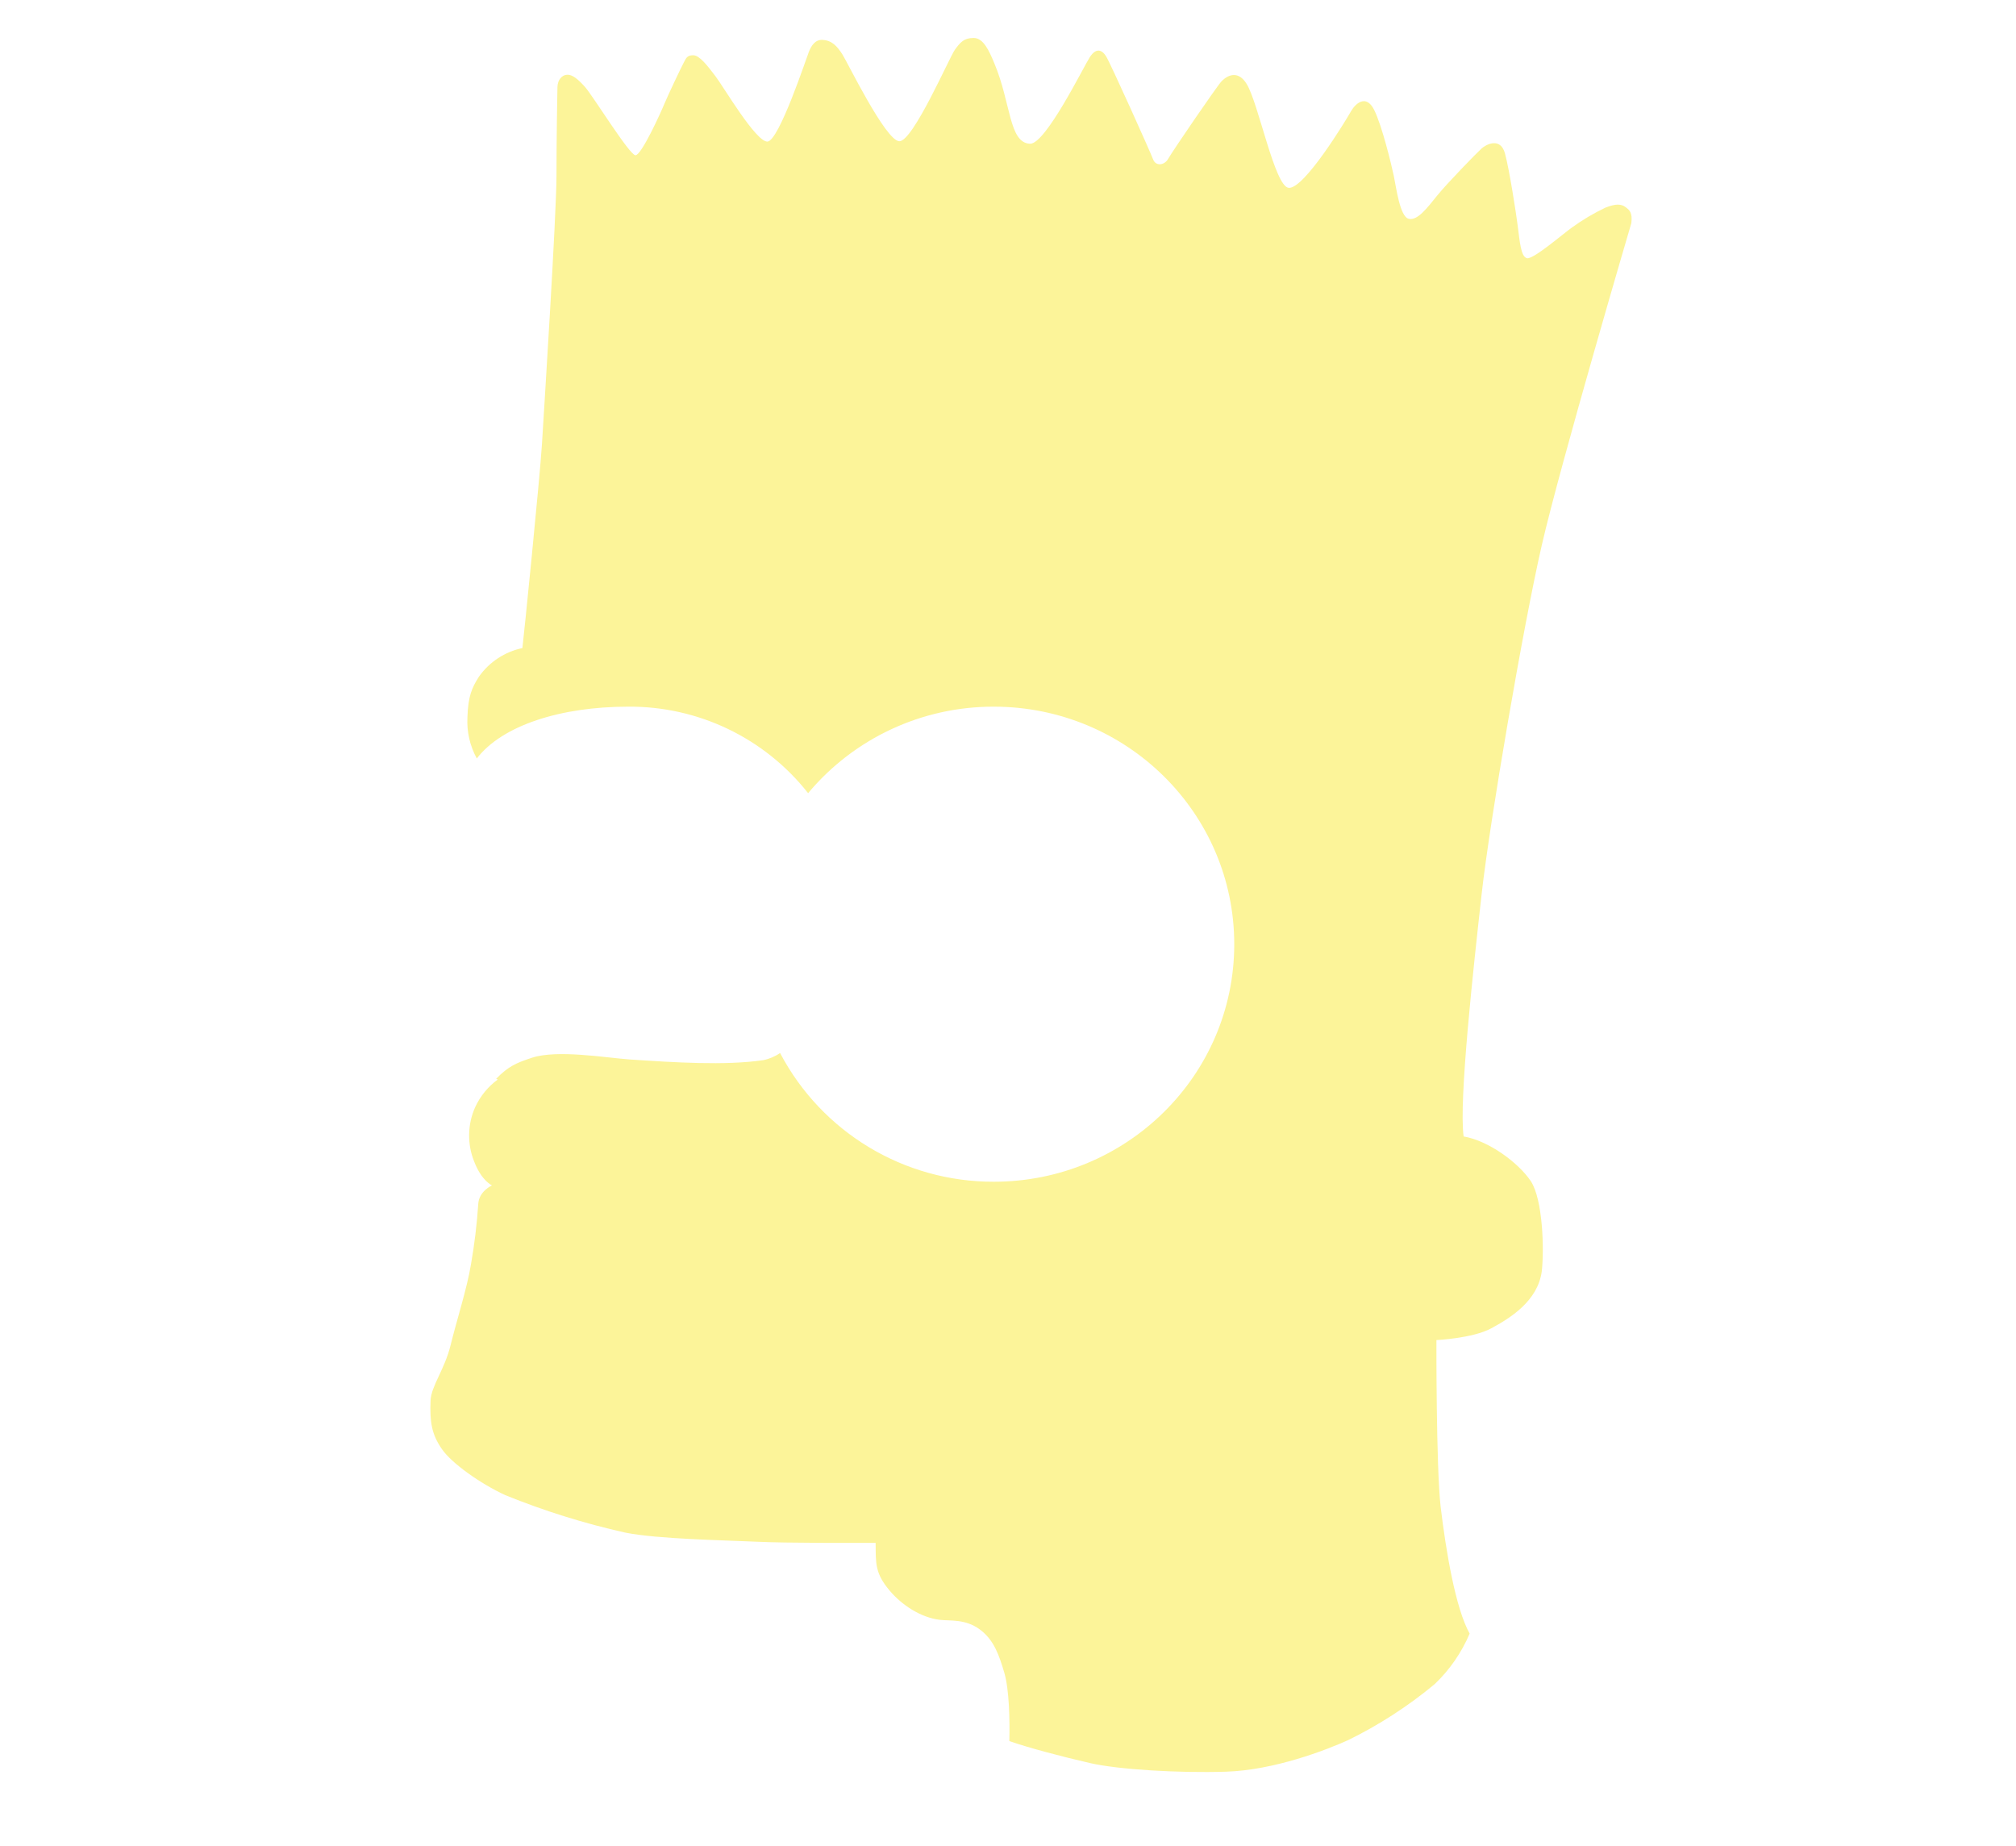
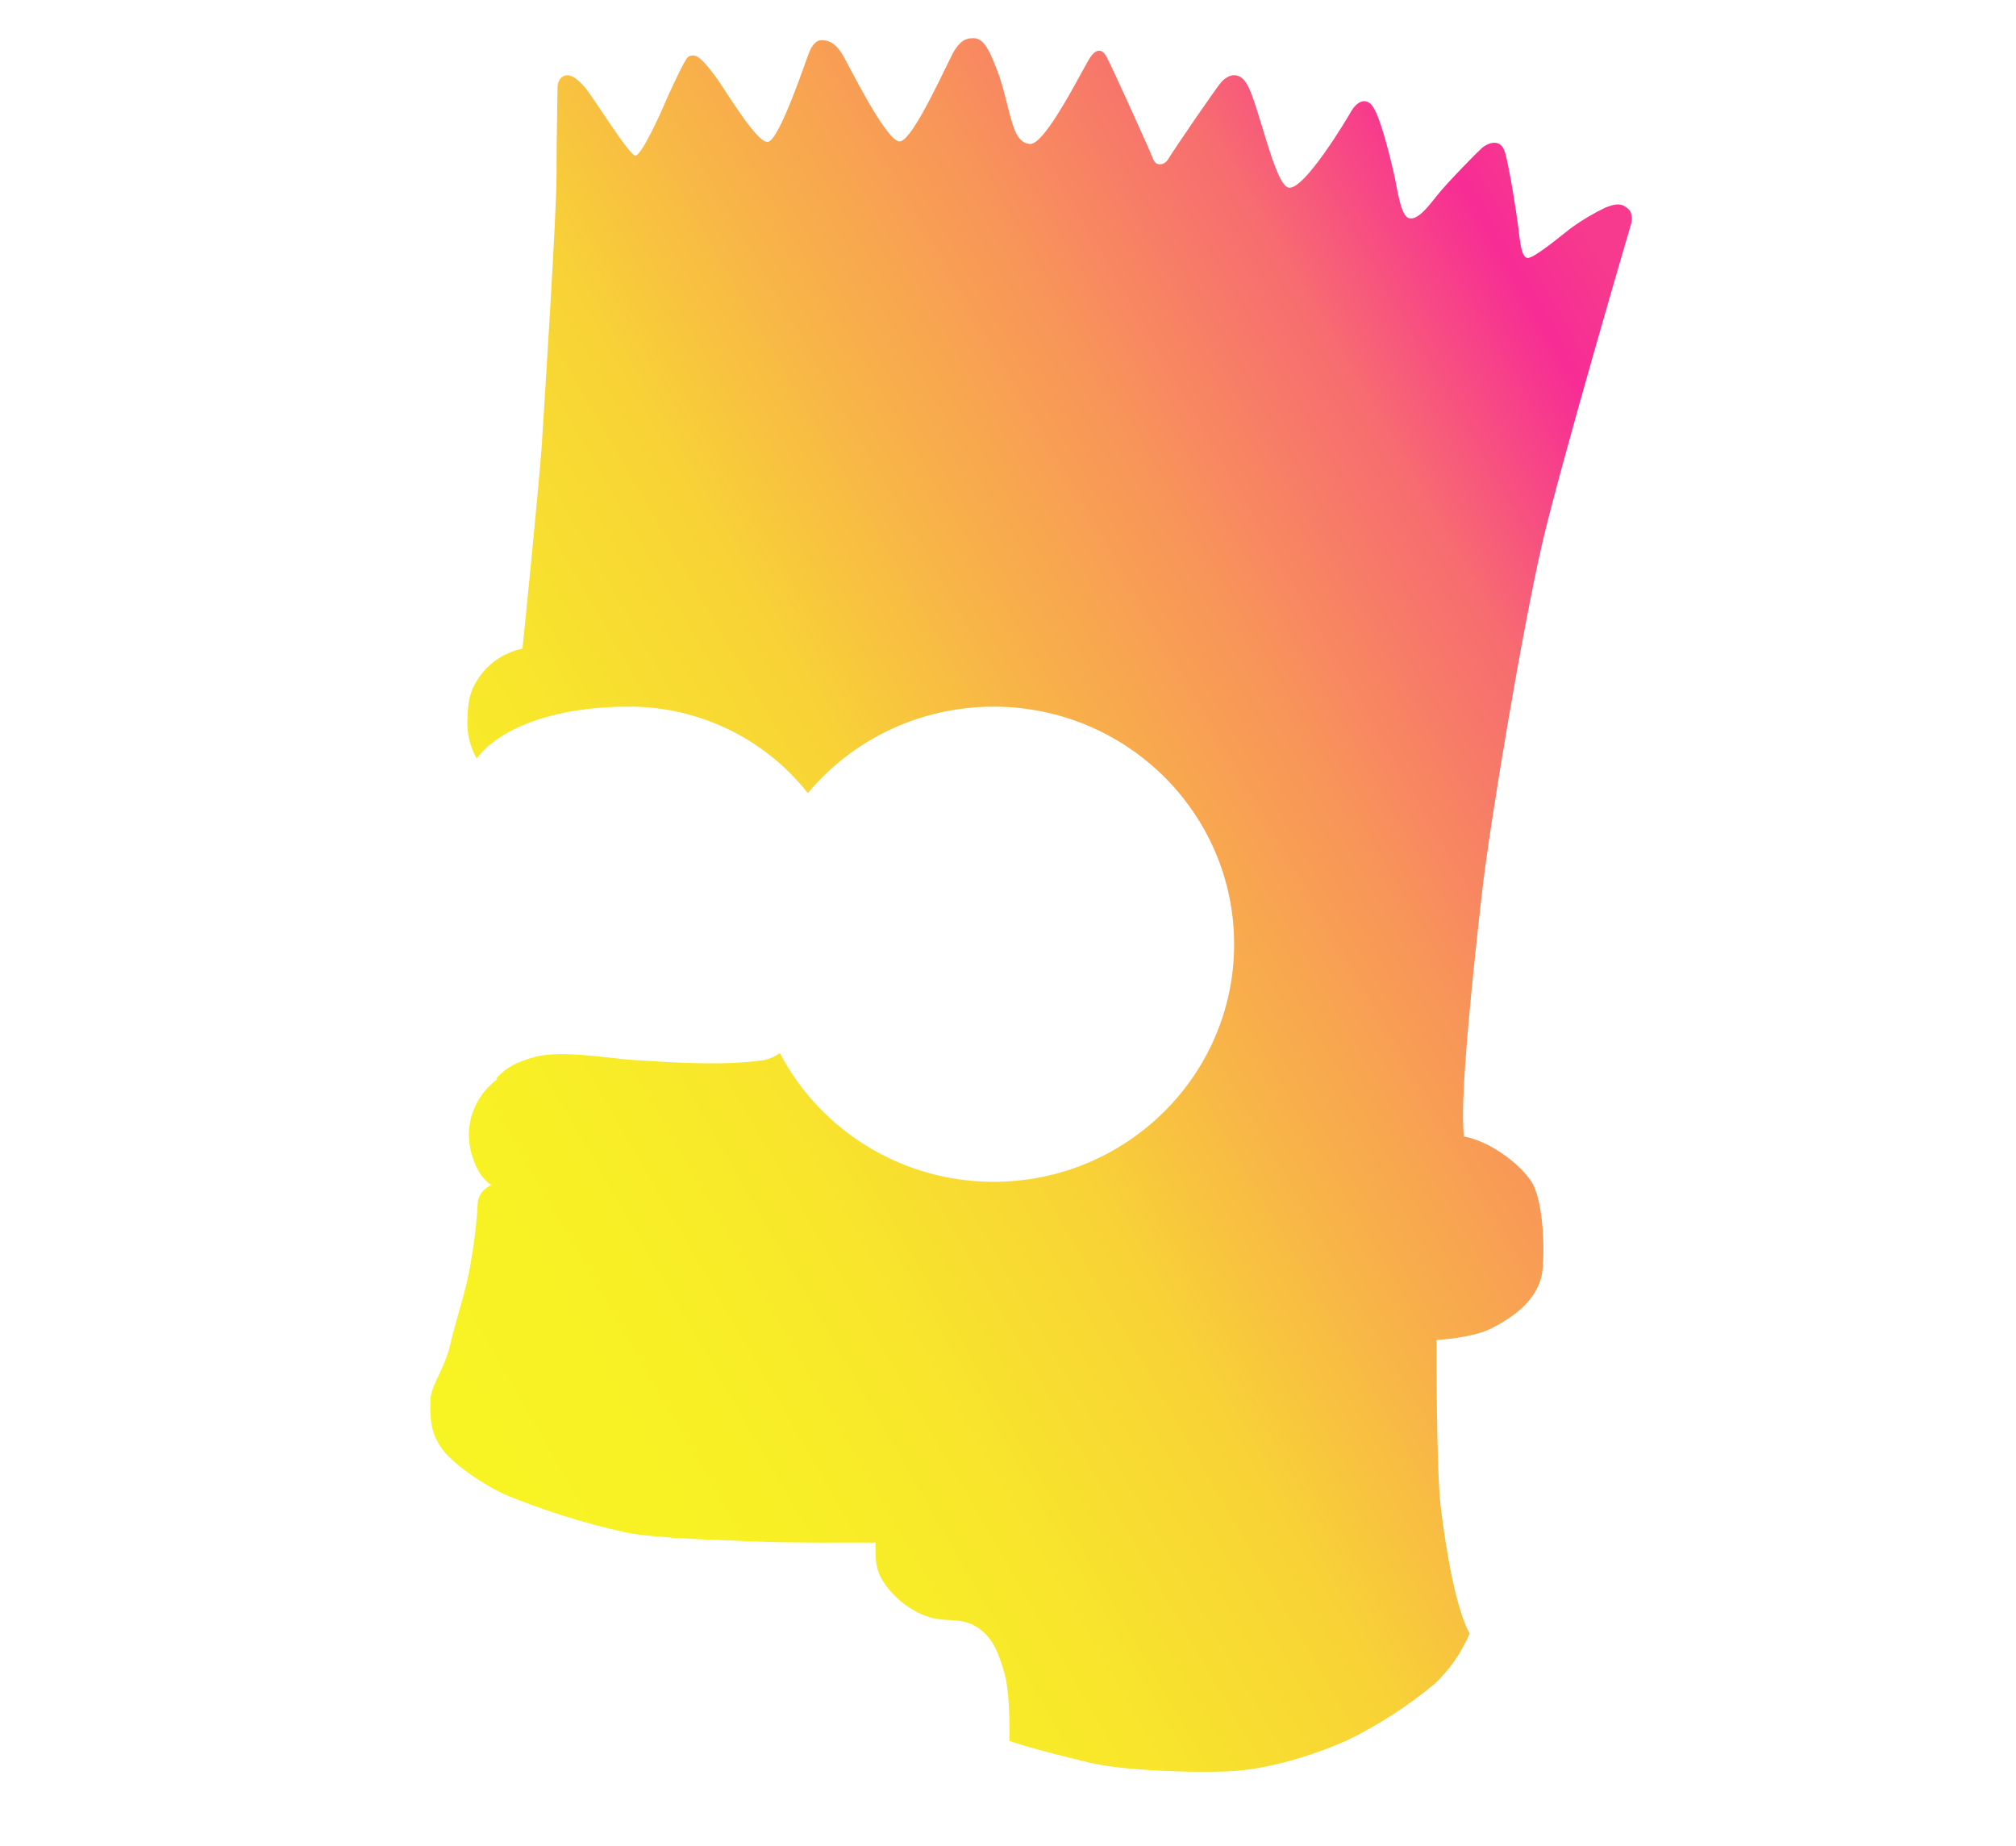
- <svg xmlns="http://www.w3.org/2000/svg" viewBox="0 0 396.26 362.81">
-   <defs>
-     <style>.cls-1{fill:#fcf499;}</style>
-   </defs>
+ <svg xmlns="http://www.w3.org/2000/svg" version="1.1" id="Layer_1" x="0px" y="0px" viewBox="0 0 396.3 362.8" style="enable-background:new 0 0 396.3 362.8;" xml:space="preserve">
+   <style type="text/css">
+ 	.st0{fill:url(#head_1_);}
+ </style>
  <g id="Bart">
    <g id="bartHead">
-       <path id="head" class="cls-1" d="M93.72,149.07a15.1,15.1,0,0,1-1.84-8.14c.13-4.14.89-5.78,2.26-7.94a14,14,0,0,1,8.54-5.62c.23-1.61,3.45-33.68,3.84-40s2.86-45.2,2.86-52.79.16-16,.19-17.46.92-2.4,1.91-2.43,2,.72,3.51,2.4,8.73,13.39,9.91,13.42,5-8.43,5.68-10.08,3.22-7,3.75-8,.68-1.57,1.93-1.57,2.83,2.1,4.4,4.16,7.91,12.87,10.18,12.81,7.73-16.63,8.17-17.7,1.18-2.36,2.63-2.29c2,.09,3,1.41,3.94,2.85s8.5,17,11.19,17.07,9.88-16.58,10.93-18,1.74-2.3,3.68-2.3,3.06,2.57,4.07,5c3.28,7.78,2.85,15.61,7,15.79,3.05.13,10.54-15.13,11.75-17s2.36-1.55,3.22-.17,8.7,18.81,9.22,20.22,2.23,1.25,3-.13,9.58-14.28,10.47-15.2c1.41-1.44,3.39-2,4.93.53,2.33,3.77,5.51,20.19,8.27,20.42,3.05.25,11.29-13.36,12.21-15s3-3.44,4.56-.36,3.42,10.83,3.88,13,1.18,8,2.92,8.44,3.67-2.17,5.64-4.6,7.82-8.43,8.7-9.22,3.71-2.3,4.6,1S298,41.93,298.3,44.25c.42,3.19.62,6.21,1.84,6.5s7.26-4.93,8.79-6a41.9,41.9,0,0,1,6.63-3.94c2-.79,3.11-.77,4-.07.69.53,1.35,1,1.09,3.12,0,0-13.92,47.27-17.6,63.29s-10.24,54.37-11.82,68.55-4.53,40.77-3.54,47.66c5,.86,10.82,5.22,13.19,8.77s2.66,13.39,2.17,17.72c-.79,5.91-6.3,9.26-9.95,11.23s-10.76,2.3-10.76,2.3-.07,24.68.82,32.69c1.08,9,2.95,20.06,5.71,25A29.83,29.83,0,0,1,282,331,85.6,85.6,0,0,1,265,342c-4.43,2-14.58,5.91-24,6.21s-21.22-.43-26.69-1.68-12.08-3-15.92-4.33c.1-4,0-10.14-1-13.49s-2-6.4-4.82-8.47-5.74-1.64-7.78-1.87c-3.81-.43-7.52-2.92-9.89-5.71-2.93-3.46-2.75-5.35-2.79-9.42-3.77,0-17.46.06-23.47-.23s-19.27-.5-25.7-1.78a148.87,148.87,0,0,1-23.64-7.38c-4.92-2.27-10.53-6.28-12.41-9-2.06-2.95-2.42-5.35-2.26-9.58.11-2.85,2.76-6.07,3.94-10.9s3.25-11.23,4-15.86A110.38,110.38,0,0,0,94,236.69c.1-2.56,2.7-3.71,2.7-3.71s-2-.87-3.45-4.57a13.65,13.65,0,0,1,.16-10.83,13.93,13.93,0,0,1,4.43-5.41l-.32-.14c2.41-2.48,4-3.14,7.07-4.15,5-1.62,14.35,0,19.2.35,8.75.58,18.67,1.23,26.2.14a8.84,8.84,0,0,0,3.34-1.41,47.32,47.32,0,0,0,42,25.3c26.11,0,47.27-20.9,47.27-46.68s-21.16-46.69-47.27-46.69a47.43,47.43,0,0,0-36.49,17,44.58,44.58,0,0,0-35.4-17C110.26,138.89,98.74,142.54,93.72,149.07Z" />
+       <linearGradient id="head_1_" gradientUnits="userSpaceOnUse" x1="66.105" y1="115.097" x2="346.666" y2="277.08" gradientTransform="matrix(1 0 0 -1 0 364)">
+         <stop offset="0" style="stop-color:#F8F423" />
+         <stop offset="0.15" style="stop-color:#F8F025" />
+         <stop offset="0.28" style="stop-color:#F8E52C" />
+         <stop offset="0.42" style="stop-color:#F8D236" />
+         <stop offset="0.52" style="stop-color:#F8B746" />
+         <stop offset="0.665" style="stop-color:#F89559" />
+         <stop offset="0.805" style="stop-color:#F76B71" />
+         <stop offset="0.92" style="stop-color:#F72C95" />
+         <stop offset="0.97" style="stop-color:#F73A8D" />
+       </linearGradient>
+       <path id="head" class="st0" d="M93.7,149.1c-1.4-2.5-2-5.3-1.8-8.1c0.1-4.1,0.9-5.8,2.3-7.9c2-2.9,5.1-4.9,8.5-5.6    c0.2-1.6,3.4-33.7,3.8-40s2.9-45.2,2.9-52.8s0.2-16,0.2-17.5s0.9-2.4,1.9-2.4s2,0.7,3.5,2.4s8.7,13.4,9.9,13.4s5-8.4,5.7-10.1    s3.2-7,3.8-8s0.7-1.6,1.9-1.6s2.8,2.1,4.4,4.2s7.9,12.9,10.2,12.8s7.7-16.6,8.2-17.7s1.2-2.4,2.6-2.3c2,0.1,3,1.4,3.9,2.8    s8.5,17,11.2,17.1s9.9-16.6,10.9-18s1.7-2.3,3.7-2.3s3.1,2.6,4.1,5c3.3,7.8,2.9,15.6,7,15.8c3.1,0.1,10.5-15.1,11.8-17    s2.4-1.6,3.2-0.2s8.7,18.8,9.2,20.2s2.2,1.3,3-0.1s9.6-14.3,10.5-15.2c1.4-1.4,3.4-2,4.9,0.5c2.3,3.8,5.5,20.2,8.3,20.4    c3.1,0.3,11.3-13.4,12.2-15s3-3.4,4.6-0.4s3.4,10.8,3.9,13s1.2,8,2.9,8.4s3.7-2.2,5.6-4.6s7.8-8.4,8.7-9.2s3.7-2.3,4.6,1    s2.2,11.8,2.5,14.1c0.4,3.2,0.6,6.2,1.8,6.5s7.3-4.9,8.8-6c2.1-1.5,4.3-2.8,6.6-3.9c2-0.8,3.1-0.8,4-0.1c0.7,0.5,1.4,1,1.1,3.1    c0,0-13.9,47.3-17.6,63.3s-10.2,54.4-11.8,68.6s-4.5,40.8-3.5,47.7c5,0.9,10.8,5.2,13.2,8.8s2.7,13.4,2.2,17.7    c-0.8,5.9-6.3,9.3-10,11.2s-10.8,2.3-10.8,2.3s-0.1,24.7,0.8,32.7c1.1,9,3,20.1,5.7,25c-1.6,3.7-3.9,7.1-6.9,9.9    c-5.2,4.3-10.9,8-17,11c-4.4,2-14.6,5.9-24,6.2s-21.2-0.4-26.7-1.7s-12.1-3-15.9-4.3c0.1-4,0-10.1-1-13.5s-2-6.4-4.8-8.5    s-5.7-1.6-7.8-1.9c-3.8-0.4-7.5-2.9-9.9-5.7c-2.9-3.5-2.8-5.4-2.8-9.4c-3.8,0-17.5,0.1-23.5-0.2s-19.3-0.5-25.7-1.8    c-8.1-1.8-16-4.3-23.6-7.4c-4.9-2.3-10.5-6.3-12.4-9c-2.1-3-2.4-5.4-2.3-9.6c0.1-2.9,2.8-6.1,3.9-10.9s3.3-11.2,4-15.9    c0.7-3.9,1.2-7.9,1.4-11.8c0.1-2.6,2.7-3.7,2.7-3.7s-2-0.9-3.4-4.6c-1.4-3.5-1.4-7.4,0.2-10.8c1-2.2,2.5-4,4.4-5.4l-0.3-0.1    c2.4-2.5,4-3.1,7.1-4.1c5-1.6,14.3,0,19.2,0.4c8.8,0.6,18.7,1.2,26.2,0.1c1.2-0.2,2.3-0.7,3.3-1.4c8.2,15.6,24.4,25.3,42,25.3    c26.1,0,47.3-20.9,47.3-46.7s-21.2-46.7-47.3-46.7c-14.1,0-27.5,6.2-36.5,17c-8.5-10.8-21.6-17.1-35.4-17    C110.3,138.9,98.7,142.5,93.7,149.1z" />
    </g>
  </g>
</svg>
